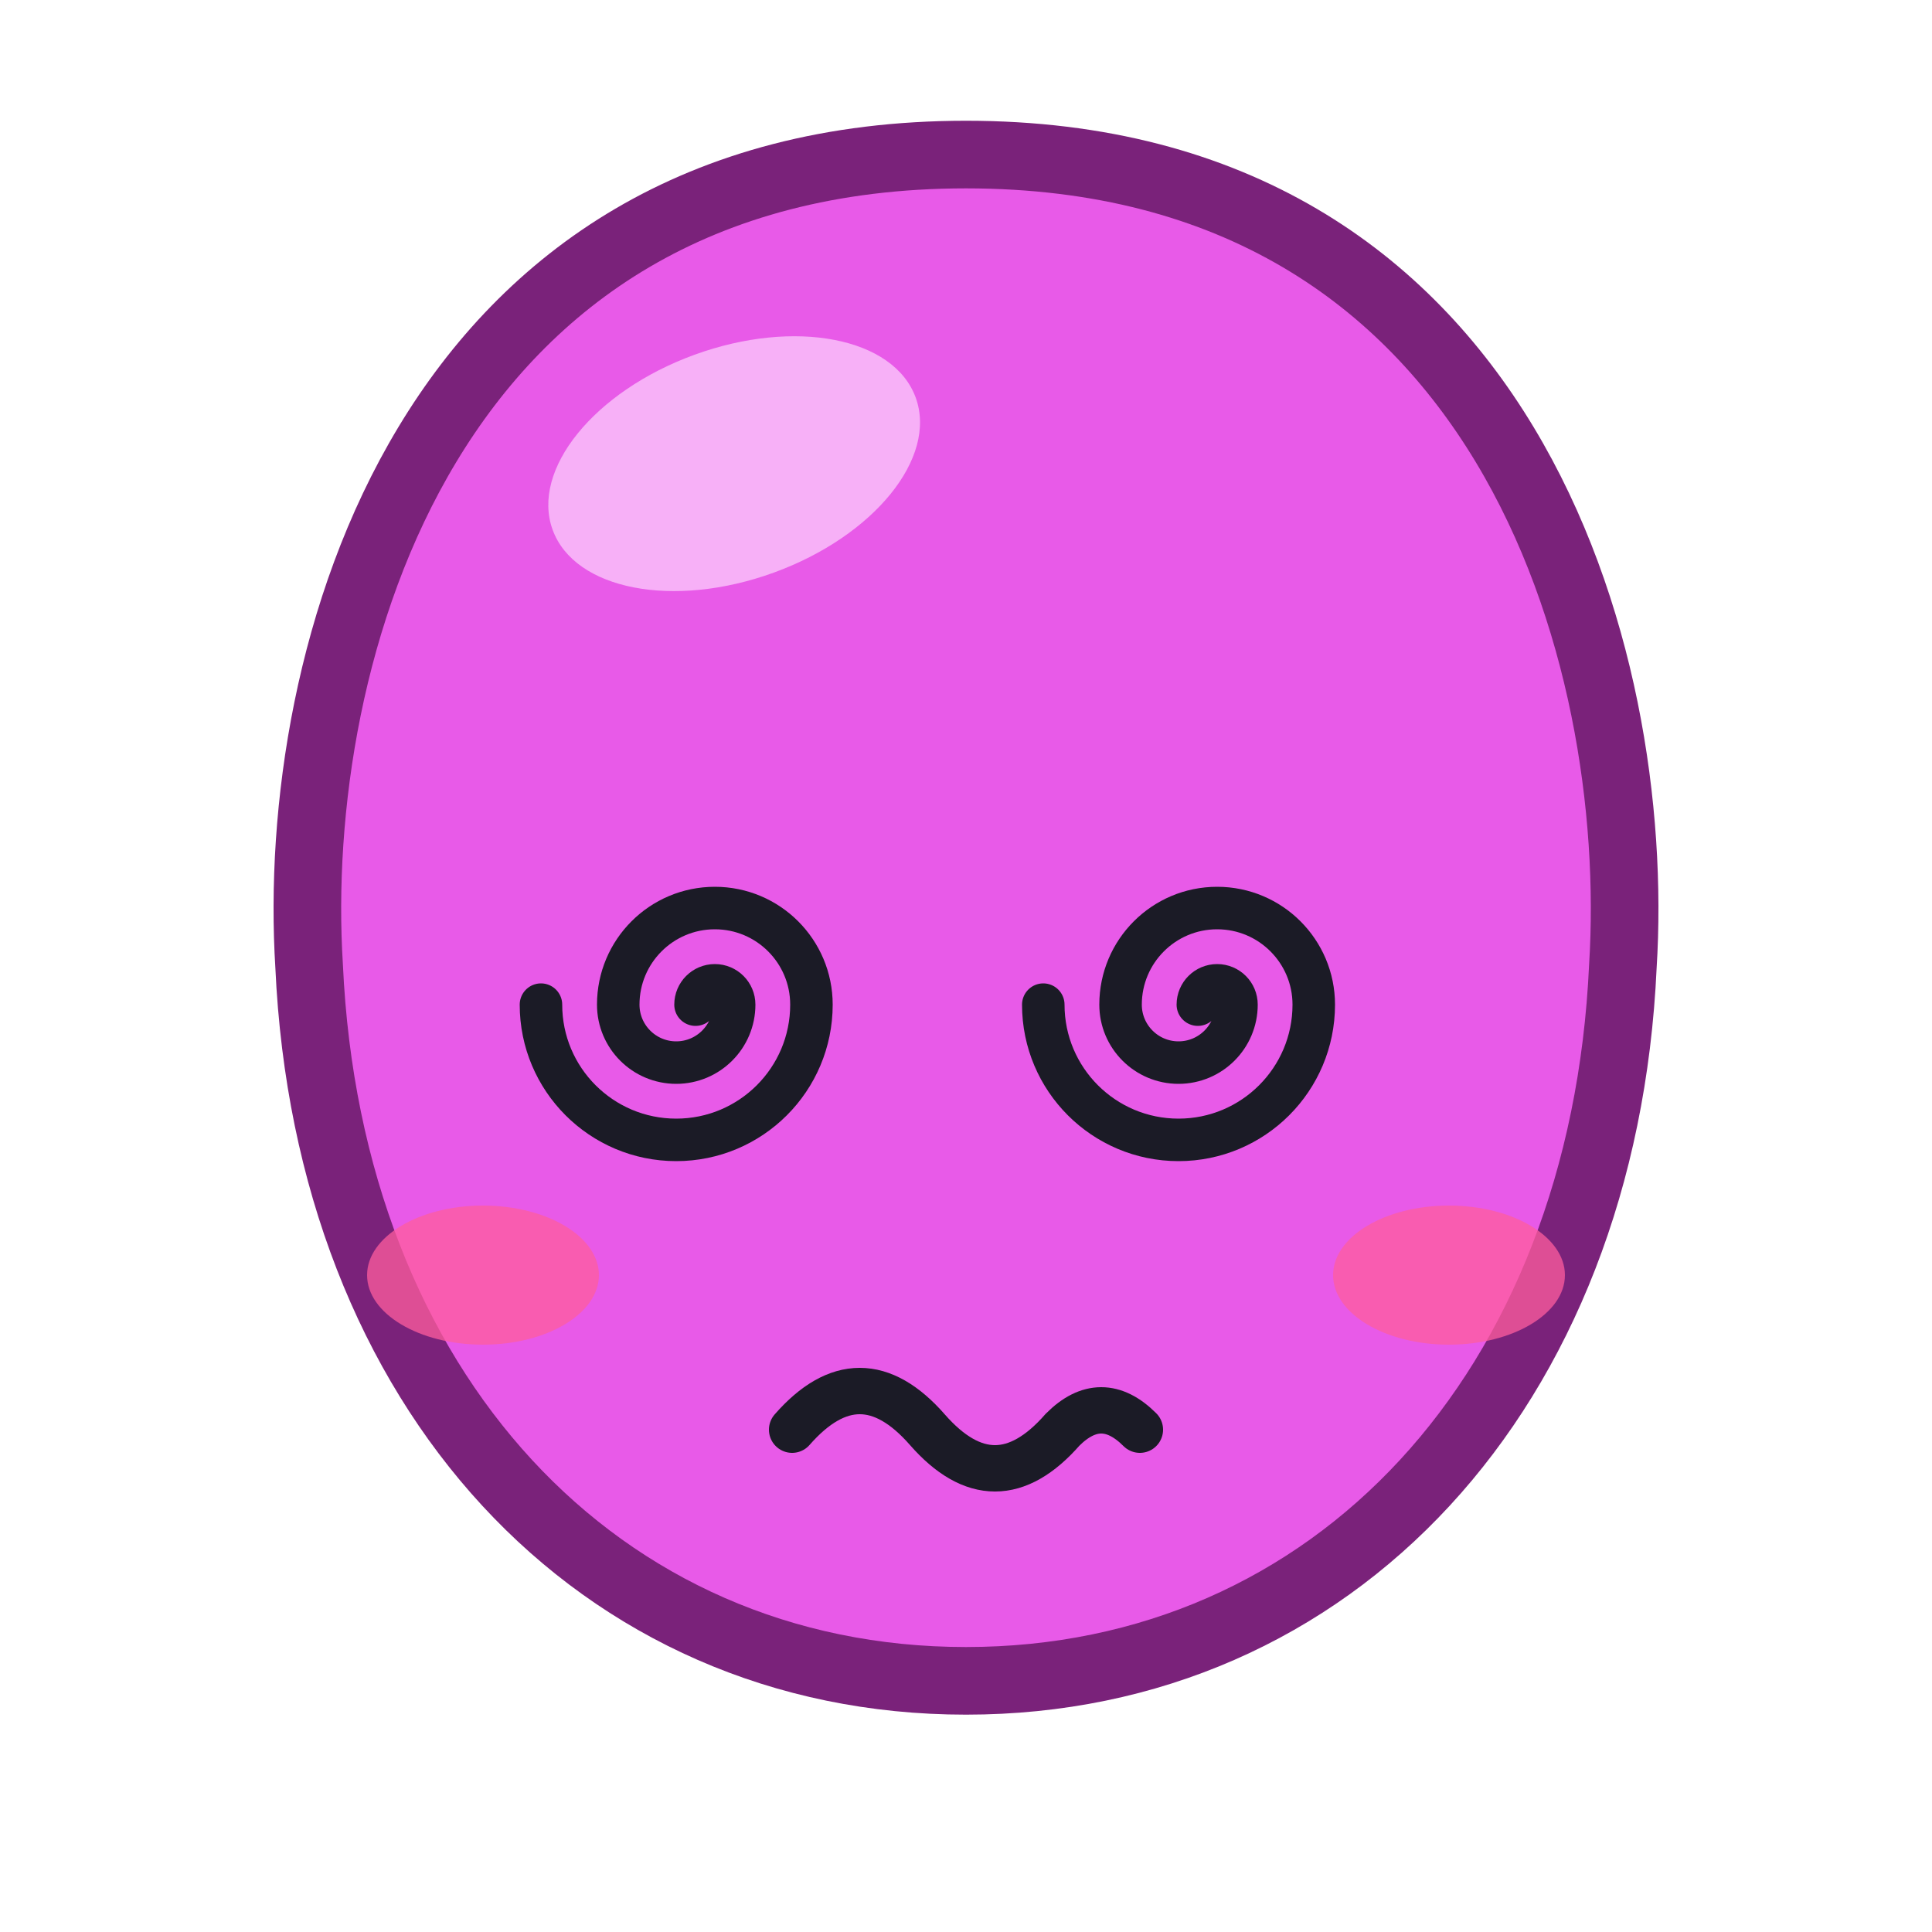
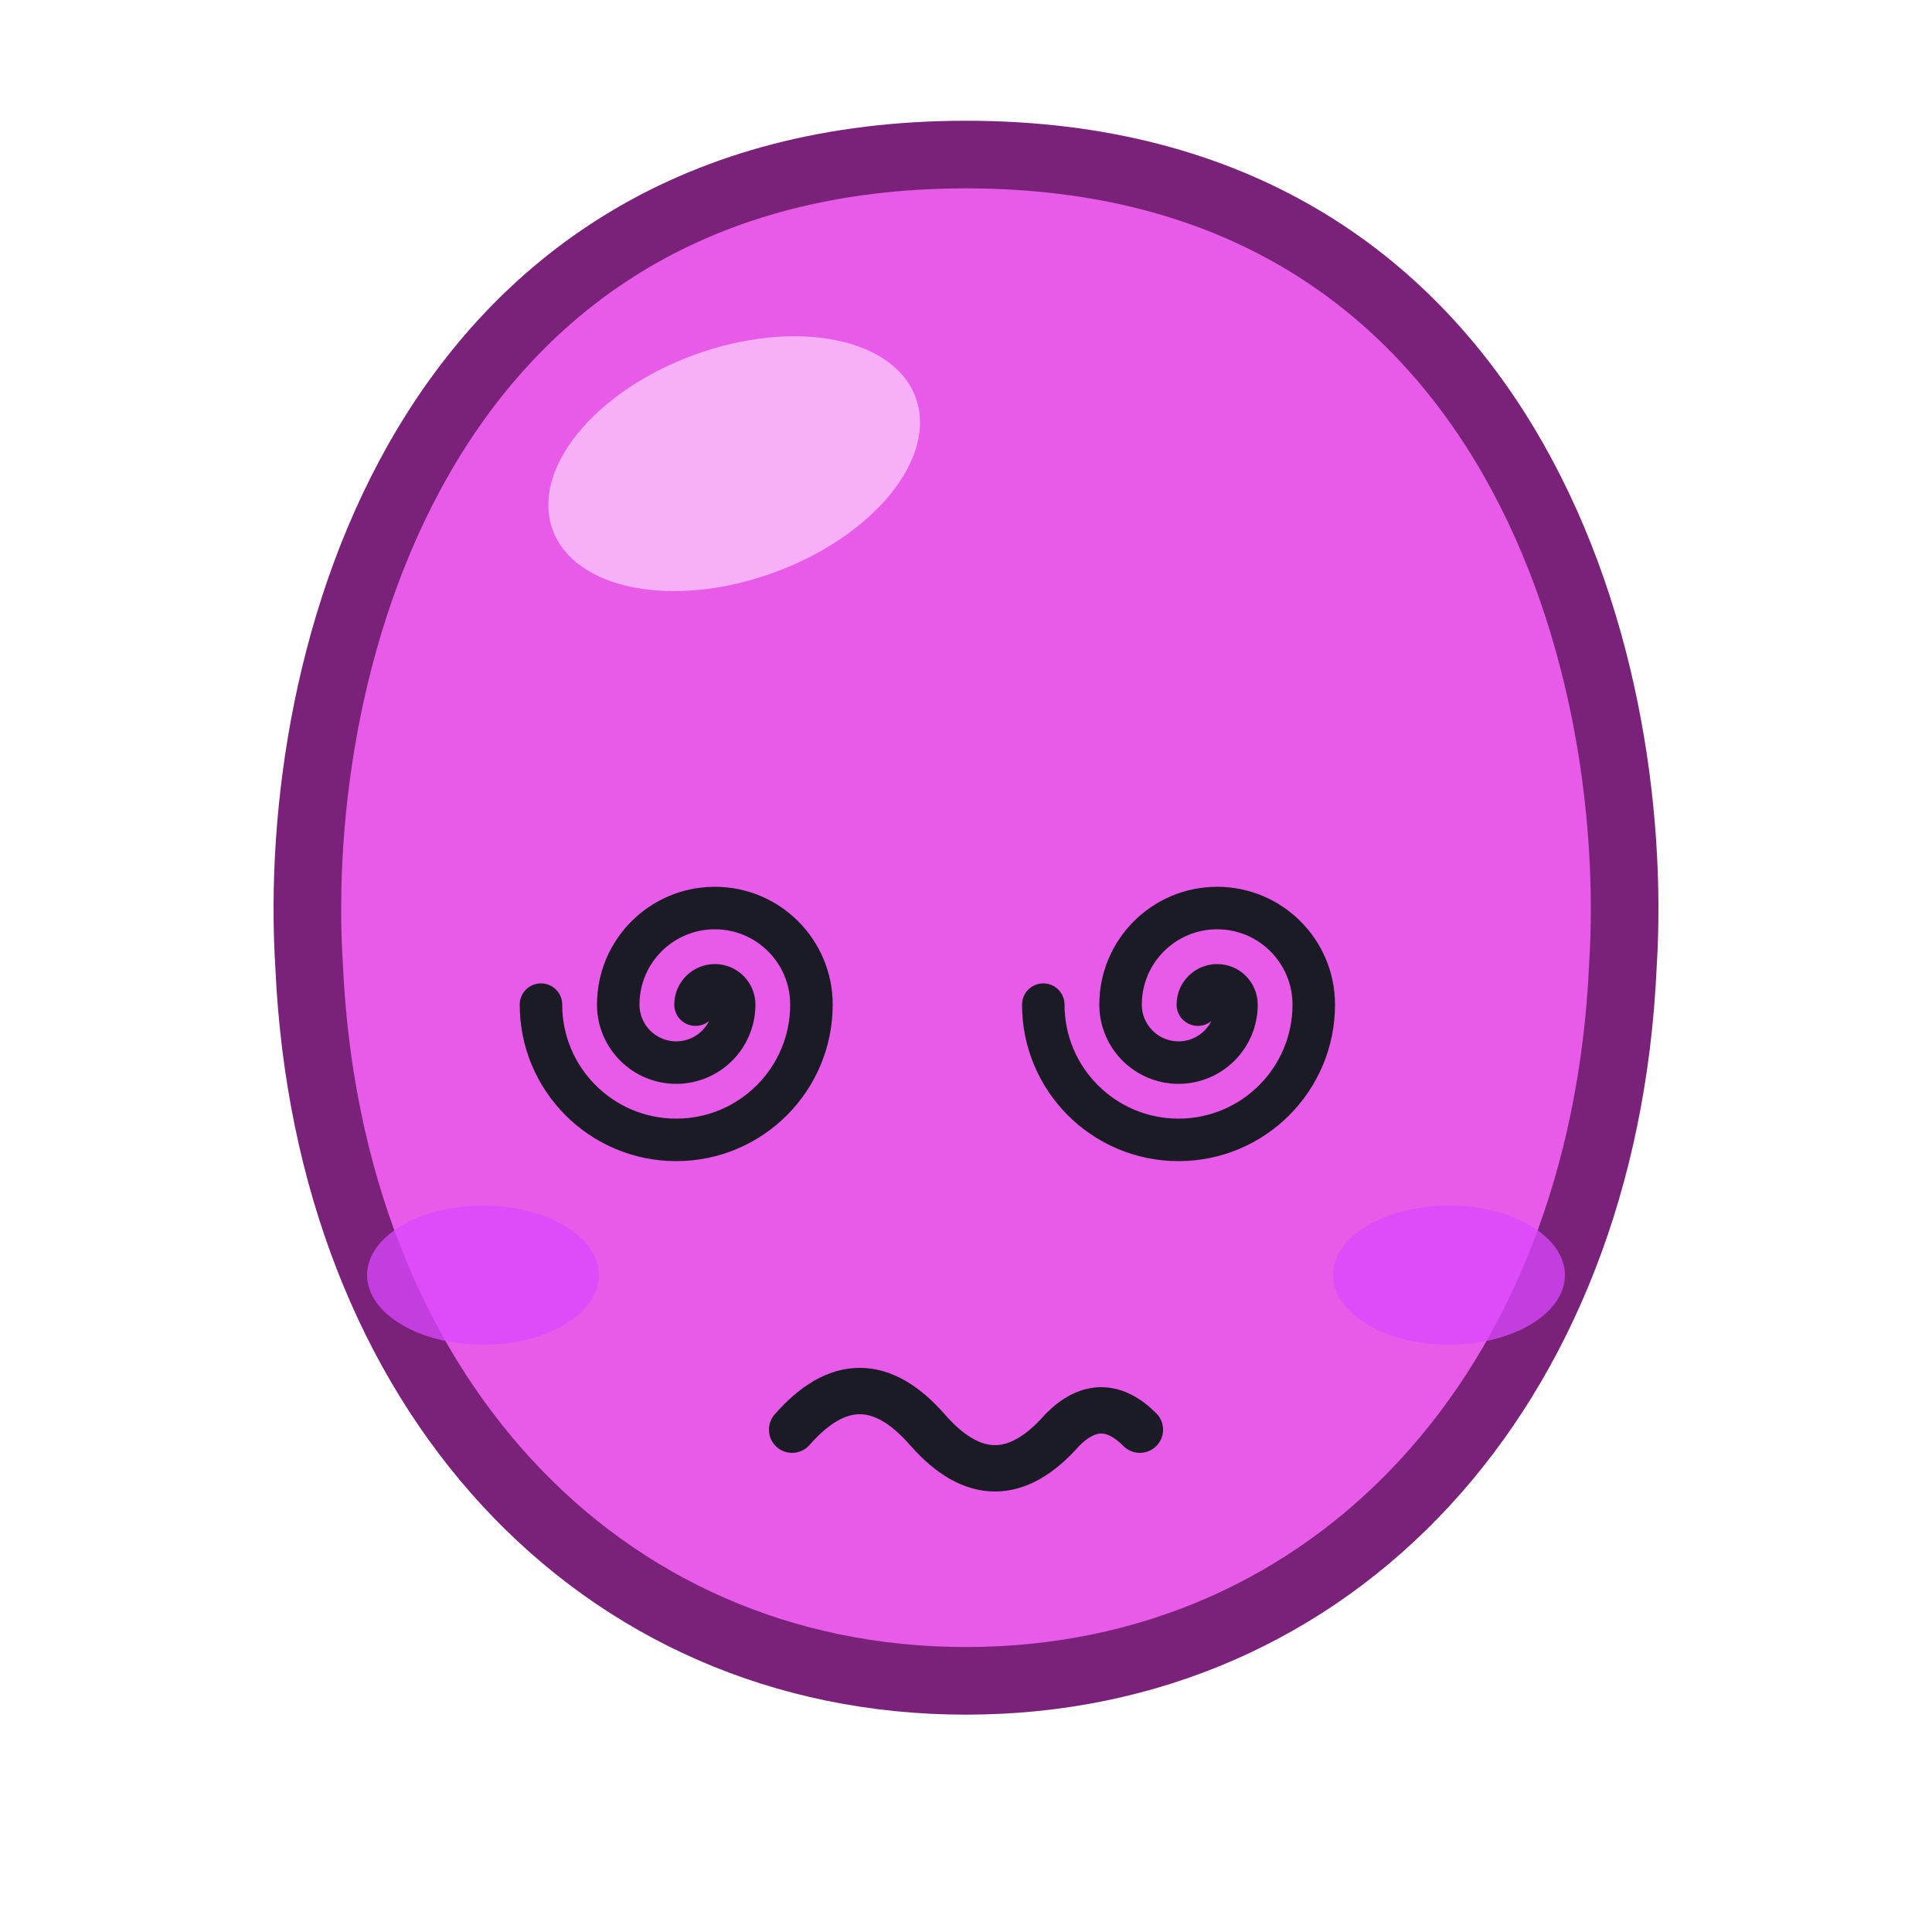
<svg xmlns="http://www.w3.org/2000/svg" viewBox="0 0 100 100" width="100" height="100">
  <path d="M50 8 C 22 8, 15 34, 16 50 C 17 72, 31 87, 50 87 C 69 87, 83 72, 84 50 C 85 34, 78 8, 50 8 Z" fill="#E85AE8" stroke="#7A227A" stroke-width="3.5" />
  <ellipse cx="38" cy="24" rx="10" ry="6" fill="#F7B0F7" transform="rotate(-20 38 24)" />
-   <ellipse cx="25" cy="66" rx="6" ry="3.6" fill="#FF5C9E" fill-opacity="0.75" />
-   <ellipse cx="75" cy="66" rx="6" ry="3.6" fill="#FF5C9E" fill-opacity="0.75" />
+   <ellipse cx="25" cy="66" rx="6" ry="3.6" fill="#DA47FF" fill-opacity="0.75" />
+   <ellipse cx="75" cy="66" rx="6" ry="3.6" fill="#DA47FF" fill-opacity="0.75" />
  <path d="M37 52 m -1 0 a 1 1 0 1 1 2 0 a 3 3 0 1 1 -6 0 a 5 5 0 1 1 10 0 a 7 7 0 1 1 -14 0" fill="none" stroke="#1B1B26" stroke-width="2.2" stroke-linecap="round" />
  <path d="M63 52 m -1 0 a 1 1 0 1 1 2 0 a 3 3 0 1 1 -6 0 a 5 5 0 1 1 10 0 a 7 7 0 1 1 -14 0" fill="none" stroke="#1B1B26" stroke-width="2.2" stroke-linecap="round" />
  <path d="M41 74 Q 44.5 70, 48 74 Q 51.5 78, 55 74 Q 57 72, 59 74" fill="none" stroke="#1B1B26" stroke-width="2.4" stroke-linecap="round" />
</svg>
